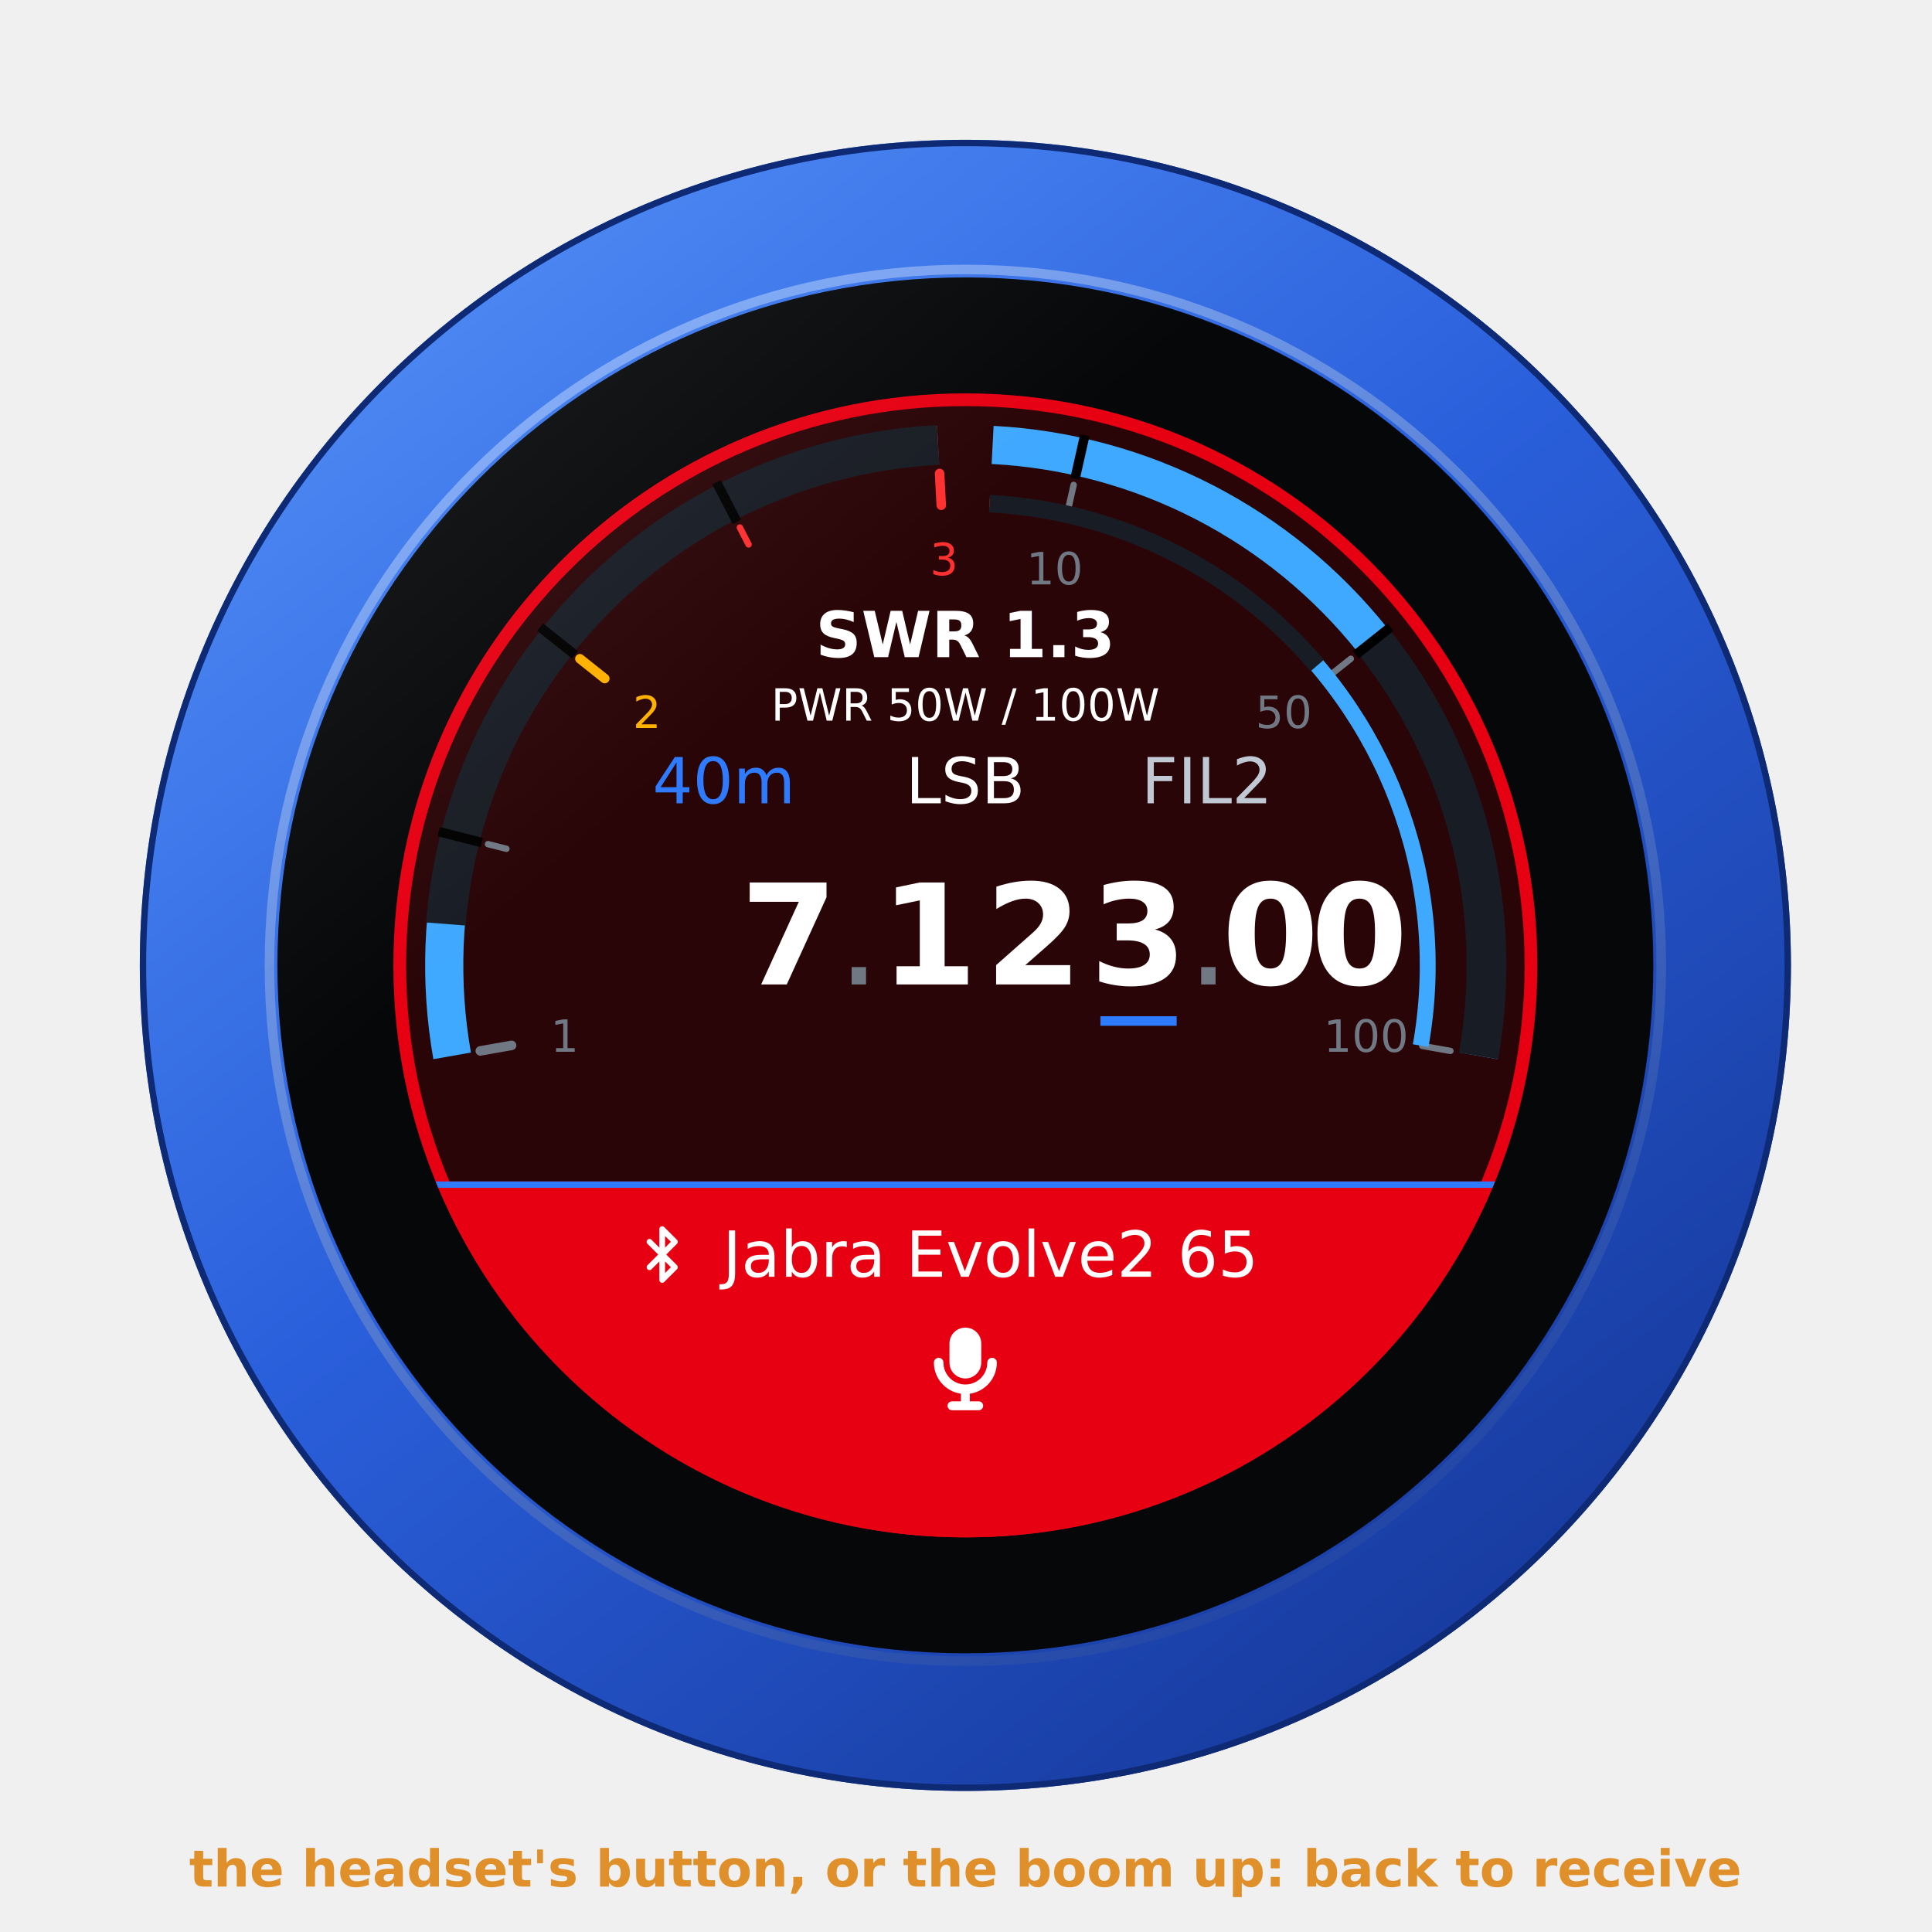
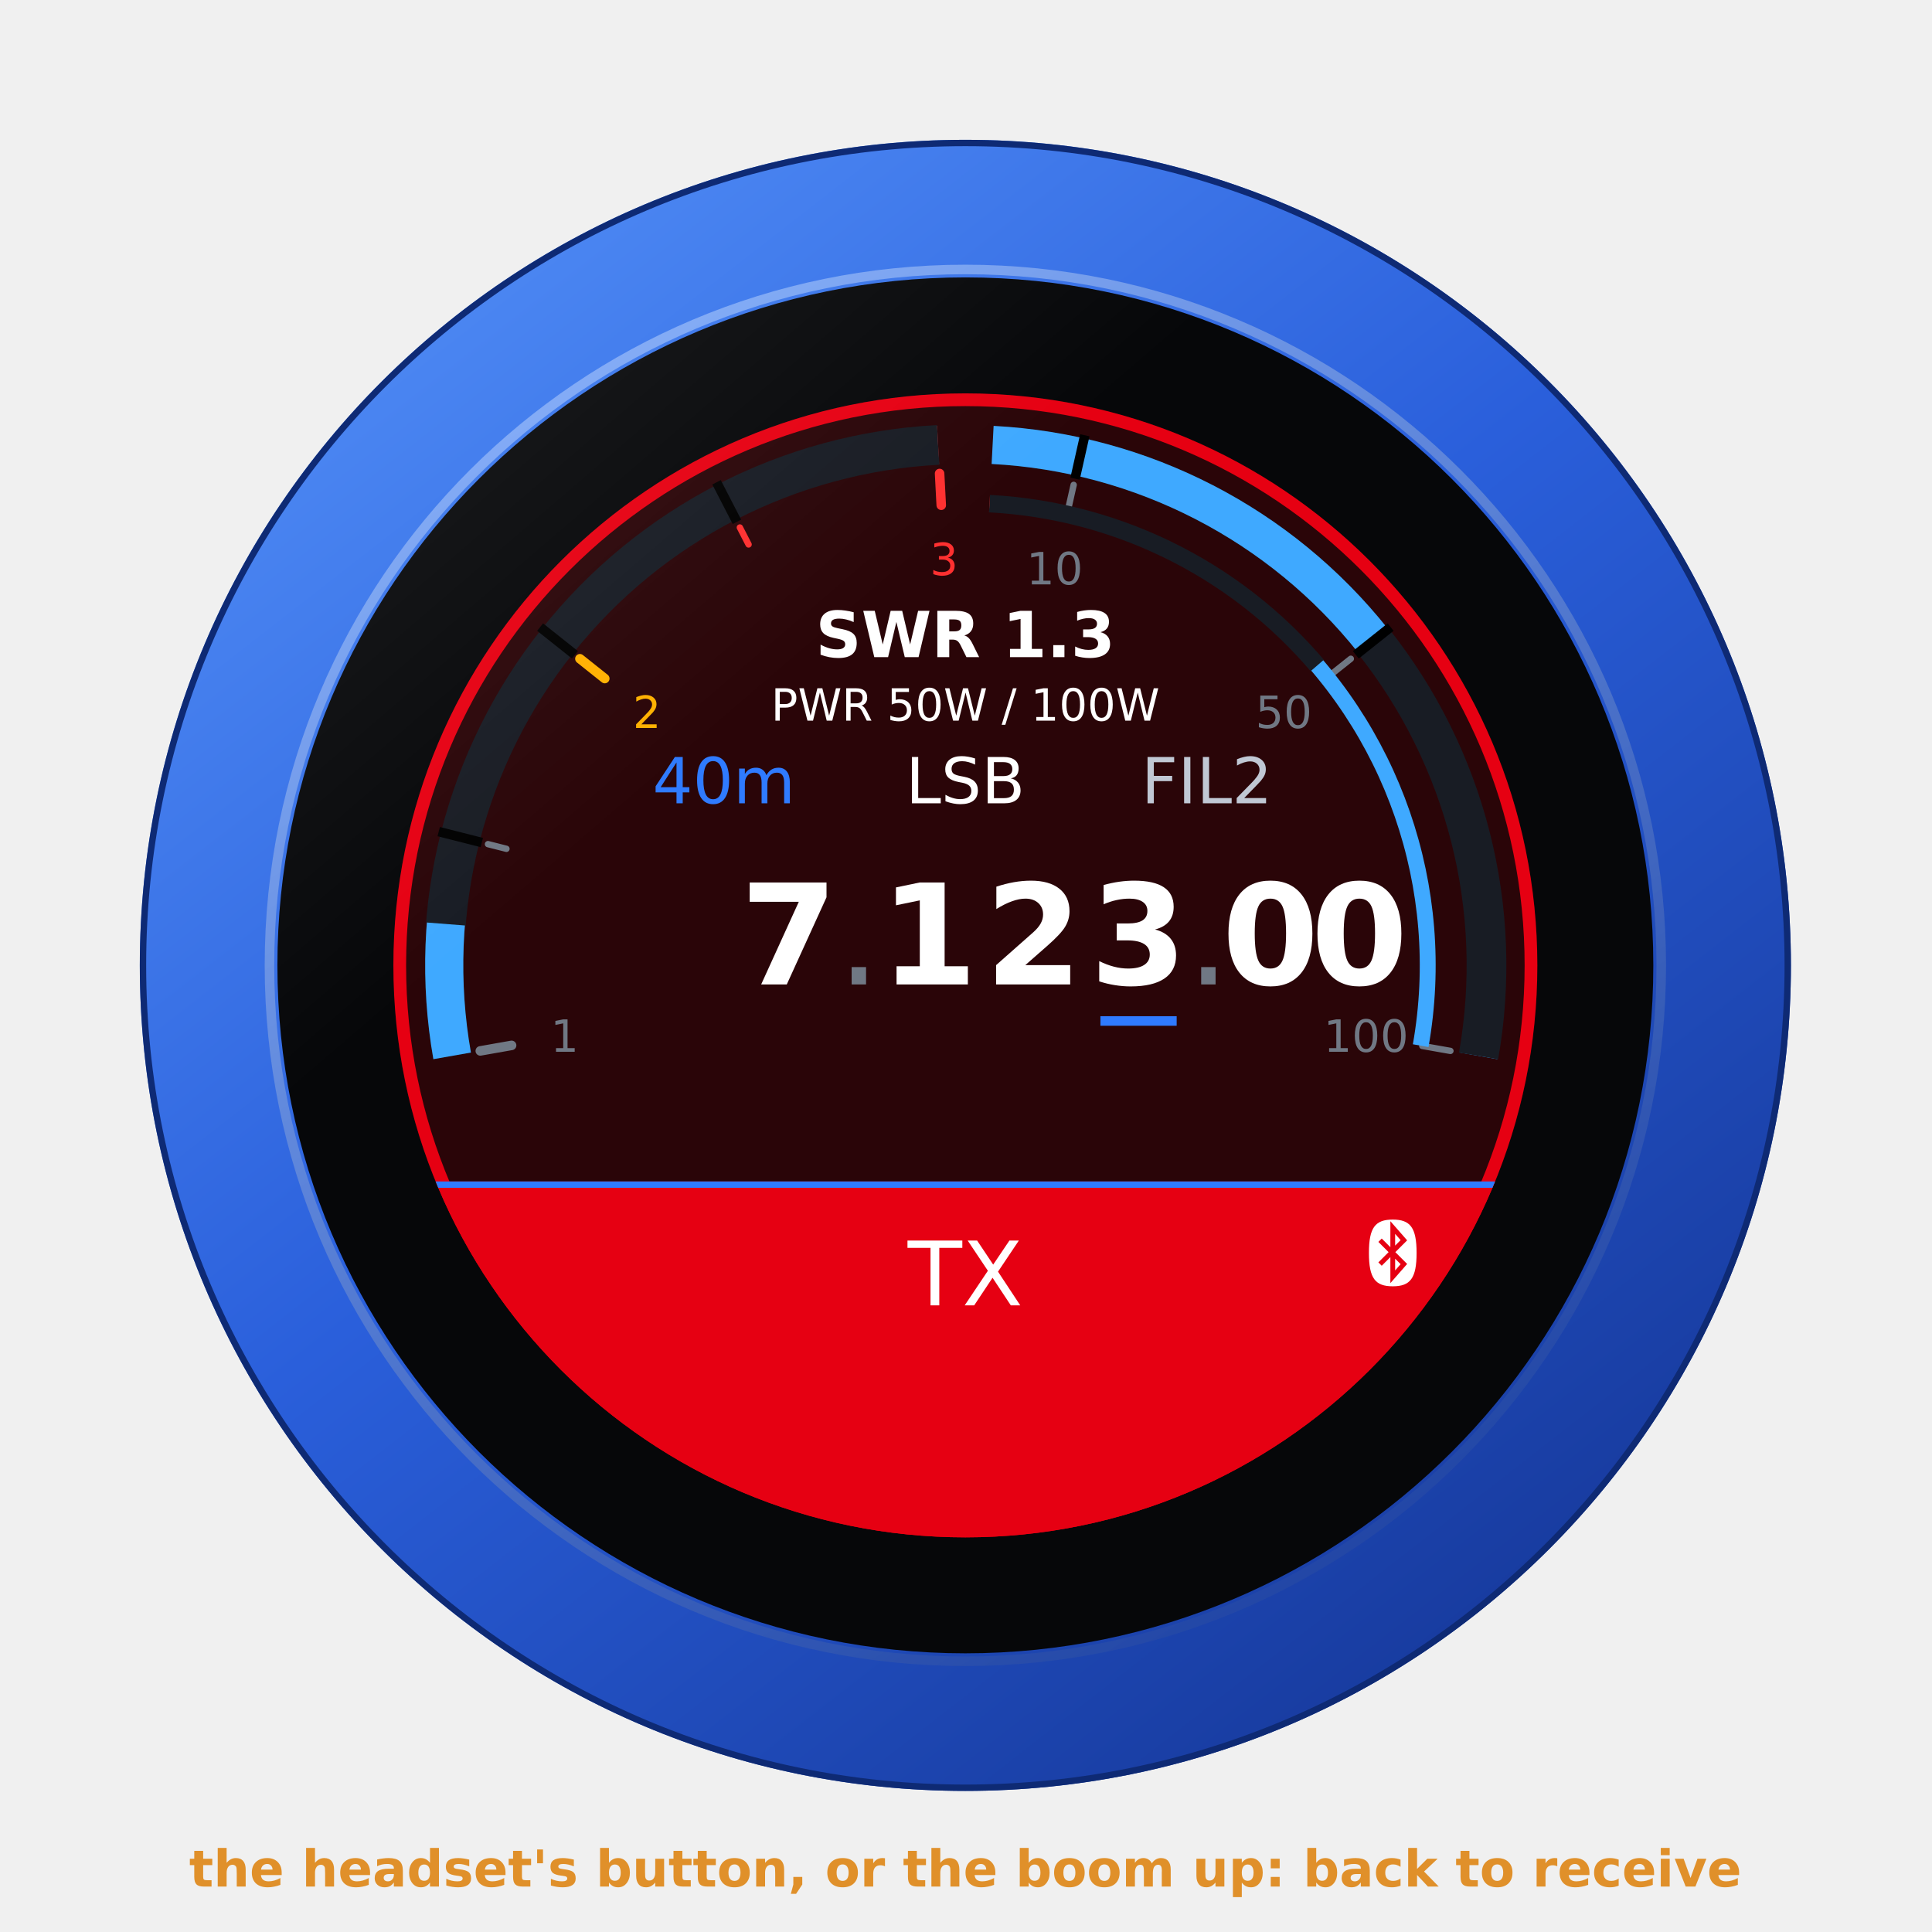
<svg xmlns="http://www.w3.org/2000/svg" viewBox="0 0 608 608" width="608" height="608" role="img" aria-label="On the air through the headset">
  <defs>
    <clipPath id="hs-04-glass">
      <circle cx="180" cy="180" r="180" />
    </clipPath>
    <linearGradient id="hs-04-alu" x1="0.15" y1="0.05" x2="0.85" y2="0.95">
      <stop offset="0" stop-color="#4F8BF5" />
      <stop offset="0.45" stop-color="#2A5FDB" />
      <stop offset="1" stop-color="#16389A" />
    </linearGradient>
    <linearGradient id="hs-04-chamfer" x1="0.2" y1="0" x2="0.8" y2="1">
      <stop offset="0" stop-color="#9CC0FF" />
      <stop offset="1" stop-color="#1B3F9E" />
    </linearGradient>
    <linearGradient id="hs-04-gloss" x1="0" y1="0" x2="0.6" y2="0.7">
      <stop offset="0" stop-color="#FFFFFF" stop-opacity="0.10" />
      <stop offset="0.5" stop-color="#FFFFFF" stop-opacity="0" />
    </linearGradient>
    <linearGradient id="hs-04-upd" x1="0" y1="0" x2="0" y2="1">
      <stop offset="0" stop-color="#262015" />
      <stop offset="1" stop-color="#0C0E13" />
    </linearGradient>
    <marker id="hs-04-arrow" viewBox="0 0 10 10" refX="7" refY="5" markerWidth="7" markerHeight="7" orient="auto-start-reverse">
      <path d="M0,1 L10,5 L0,9 z" fill="#E0902A" />
    </marker>
  </defs>
  <circle cx="303.8" cy="303.8" r="259.8" fill="url(#hs-04-alu)" />
  <circle cx="303.8" cy="303.8" r="258.8" fill="none" stroke="#0E2A74" stroke-width="2" />
  <circle cx="303.8" cy="303.8" r="219.0" fill="none" stroke="url(#hs-04-chamfer)" stroke-width="3" opacity="0.8" />
  <circle cx="303.8" cy="303.8" r="216.5" fill="#060709" />
  <g transform="translate(123.8,123.8)">
    <g clip-path="url(#hs-04-glass)">
      <rect x="0" y="0" width="360" height="360" fill="#2A0508" />
      <circle cx="180" cy="180" r="178" fill="none" stroke="#E60012" stroke-width="4" />
      <path d="M18.49,208.48 A164.00,164.00 0 0 1 171.42,16.22" fill="none" stroke="#181C24" stroke-width="12" />
      <path d="M18.49,208.48 A164.00,164.00 0 0 1 51.65,77.91" fill="none" stroke="#3FA9FF" stroke-width="12" />
      <path d="M51.65,77.91 A164.00,164.00 0 0 1 104.91,34.20" fill="none" stroke="#FFB000" stroke-width="12" />
      <path d="M104.91,34.20 A164.00,164.00 0 0 1 171.42,16.22" fill="none" stroke="#FF3030" stroke-width="12" />
      <path d="M171.42,16.22 A164.00,164.00 0 0 0 18.49,208.48" fill="none" stroke="#181C24" stroke-width="12.5" stroke-dasharray="236.00 287.65" />
      <line x1="27.83" y1="141.35" x2="14.26" y2="137.91" stroke="#000000" stroke-width="3" />
      <line x1="57.13" y1="82.27" x2="46.17" y2="73.55" stroke="#000000" stroke-width="3" />
      <line x1="108.11" y1="40.42" x2="101.70" y2="27.98" stroke="#000000" stroke-width="3" />
      <line x1="37.20" y1="205.18" x2="27.35" y2="206.92" stroke="#707884" stroke-width="3" stroke-linecap="round" />
      <text x="53.9" y="207.2" font-size="14" fill="#707884" font-family="DejaVu Sans,Verdana,sans-serif" font-weight="400" text-anchor="middle">1</text>
      <line x1="35.58" y1="143.32" x2="29.77" y2="141.85" stroke="#707884" stroke-width="2" stroke-linecap="round" />
      <line x1="66.52" y1="89.74" x2="58.70" y2="83.51" stroke="#FFB000" stroke-width="3" stroke-linecap="round" />
      <text x="79.8" y="105.3" font-size="14" fill="#FFB000" font-family="DejaVu Sans,Verdana,sans-serif" font-weight="400" text-anchor="middle">2</text>
      <line x1="111.78" y1="47.54" x2="109.03" y2="42.20" stroke="#FF3030" stroke-width="2" stroke-linecap="round" />
      <line x1="172.41" y1="35.20" x2="171.89" y2="25.21" stroke="#FF3030" stroke-width="3" stroke-linecap="round" />
      <text x="173.3" y="57.2" font-size="14" fill="#FF3030" font-family="DejaVu Sans,Verdana,sans-serif" font-weight="400" text-anchor="middle">3</text>
      <path d="M188.58,16.22 A164.00,164.00 0 0 1 341.51,208.48" fill="none" stroke="#181C24" stroke-width="12" />
      <path d="M188.58,16.22 A164.00,164.00 0 0 1 341.51,208.48" fill="none" stroke="#3FA9FF" stroke-width="12" />
      <path d="M341.51,208.48 A164.00,164.00 0 0 0 188.58,16.22" fill="none" stroke="#181C24" stroke-width="12.5" stroke-dasharray="138.82 287.65" />
      <line x1="214.52" y1="26.84" x2="217.59" y2="13.18" stroke="#000000" stroke-width="3" />
      <line x1="212.10" y1="37.57" x2="214.08" y2="28.79" stroke="#707884" stroke-width="2" stroke-linecap="round" />
      <text x="208.1" y="60.1" font-size="14" fill="#707884" font-family="DejaVu Sans,Verdana,sans-serif" font-weight="400" text-anchor="middle">10</text>
      <line x1="302.87" y1="82.27" x2="313.83" y2="73.55" stroke="#000000" stroke-width="3" />
      <line x1="294.26" y1="89.11" x2="301.30" y2="83.51" stroke="#707884" stroke-width="2" stroke-linecap="round" />
      <text x="280.2" y="105.3" font-size="14" fill="#707884" font-family="DejaVu Sans,Verdana,sans-serif" font-weight="400" text-anchor="middle">50</text>
      <line x1="323.78" y1="205.35" x2="332.65" y2="206.92" stroke="#707884" stroke-width="2" stroke-linecap="round" />
      <text x="306.1" y="207.2" font-size="14" fill="#707884" font-family="DejaVu Sans,Verdana,sans-serif" font-weight="400" text-anchor="middle">100</text>
      <path d="M323.29,205.27 A145.50,145.50 0 0 0 276.98,71.53" fill="none" stroke="#3FA9FF" stroke-width="5" />
      <path d="M276.98,71.53 A145.50,145.50 0 0 0 235.45,45.48" fill="none" stroke="#FFB000" stroke-width="5" />
      <path d="M235.45,45.48 A145.50,145.50 0 0 0 187.61,34.70" fill="none" stroke="#FF3030" stroke-width="5" />
      <path d="M187.61,34.70 A145.50,145.50 0 0 1 323.29,205.27" fill="none" stroke="#181C24" stroke-width="5.5" stroke-dasharray="118.24 256.33" />
      <text x="180.0" y="83.0" font-size="20" fill="#FFFFFF" font-family="DejaVu Sans,Verdana,sans-serif" font-weight="700" text-anchor="middle">SWR 1.3</text>
      <text x="180.0" y="103.0" font-size="14" fill="#FFFFFF" font-family="DejaVu Sans,Verdana,sans-serif" font-weight="400" text-anchor="middle">PWR 50W / 100W</text>
      <text x="104.0" y="129.0" font-size="20" fill="#2F7BFF" font-family="DejaVu Sans,Verdana,sans-serif" font-weight="400" text-anchor="middle">40m</text>
      <text x="180.0" y="129.0" font-size="20" fill="#FFFFFF" font-family="DejaVu Sans,Verdana,sans-serif" font-weight="400" text-anchor="middle">LSB</text>
      <text x="256.0" y="129.0" font-size="20" fill="#C0C8D4" font-family="DejaVu Sans,Verdana,sans-serif" font-weight="400" text-anchor="middle">FIL2</text>
      <text x="124.5" y="186.0" font-size="44" fill="#FFFFFF" font-family="DejaVu Sans,Verdana,sans-serif" font-weight="700" text-anchor="middle">7</text>
      <text x="146.5" y="186.0" font-size="44" fill="#707884" font-family="DejaVu Sans,Verdana,sans-serif" font-weight="400" text-anchor="middle">.</text>
      <text x="168.5" y="186.0" font-size="44" fill="#FFFFFF" font-family="DejaVu Sans,Verdana,sans-serif" font-weight="700" text-anchor="middle">1</text>
      <text x="201.5" y="186.0" font-size="44" fill="#FFFFFF" font-family="DejaVu Sans,Verdana,sans-serif" font-weight="700" text-anchor="middle">2</text>
      <text x="234.5" y="186.0" font-size="44" fill="#FFFFFF" font-family="DejaVu Sans,Verdana,sans-serif" font-weight="700" text-anchor="middle">3</text>
      <text x="256.5" y="186.0" font-size="44" fill="#707884" font-family="DejaVu Sans,Verdana,sans-serif" font-weight="400" text-anchor="middle">.</text>
      <text x="276.0" y="186.0" font-size="44" fill="#FFFFFF" font-family="DejaVu Sans,Verdana,sans-serif" font-weight="700" text-anchor="middle">0</text>
      <text x="304.0" y="186.0" font-size="44" fill="#FFFFFF" font-family="DejaVu Sans,Verdana,sans-serif" font-weight="700" text-anchor="middle">0</text>
      <rect x="222.5" y="196" width="24" height="3" fill="#2F7BFF" />
      <rect x="0" y="248" width="360" height="112" fill="#E60012" />
      <line x1="0" y1="249" x2="360" y2="249" stroke="#2F7BFF" stroke-width="2" />
-       <path transform="translate(79.6,263.0) scale(1.000)" d="M1,4 L9,12 L5,16 L5,0 L9,4 L1,12" fill="none" stroke="#FFFFFF" stroke-width="1.8" stroke-linejoin="round" stroke-linecap="round" />
-       <text x="103.6" y="278.0" font-size="20" fill="#FFFFFF" font-family="DejaVu Sans,Verdana,sans-serif" font-weight="400" text-anchor="start">Jabra Evolve2 65</text>
-       <g transform="translate(170.0,294.0) scale(2)">
-         <g transform="translate(0.0,0.0)" fill="#FFFFFF">
-           <rect x="2.5" y="0" width="5" height="8" rx="2.5" />
-           <path d="M0.8,5.5 a4.2,4.2 0 0 0 8.4,0" fill="none" stroke="#FFFFFF" stroke-width="1.5" stroke-linecap="round" />
-           <rect x="4.3" y="9.6" width="1.4" height="2.4" />
-           <rect x="2.2" y="11.6" width="5.6" height="1.4" rx="0.7" />
-         </g>
-       </g>
+       <text x="180.0" y="287.0" font-size="28" fill="#FFFFFF" font-family="DejaVu Sans,Verdana,sans-serif" font-weight="500" text-anchor="middle" xml:space="preserve">TX</text>
+       <path d="M314.5,260 C320.0,260 322,262.5 322,270.5 C322,278.5 320.0,281 314.5,281 C309.0,281 307,278.5 307,270.5 C307,262.5 309.0,260 314.5,260Z" fill="#FFFFFF" />
+       <path transform="translate(310.5,262.5)" d="M0,4 L7.5,11.5 L4,15.5 L4,0 L7.5,4 L0,11.5" fill="none" stroke="#E60012" stroke-width="1.5" />
    </g>
  </g>
  <circle cx="303.8" cy="303.8" r="216.5" fill="url(#hs-04-gloss)" />
  <text x="303.8" y="593.7" font-size="16" fill="#E0902A" font-family="DejaVu Sans,Verdana,sans-serif" font-weight="700" text-anchor="middle">the headset's button, or the boom up: back to receive</text>
</svg>
